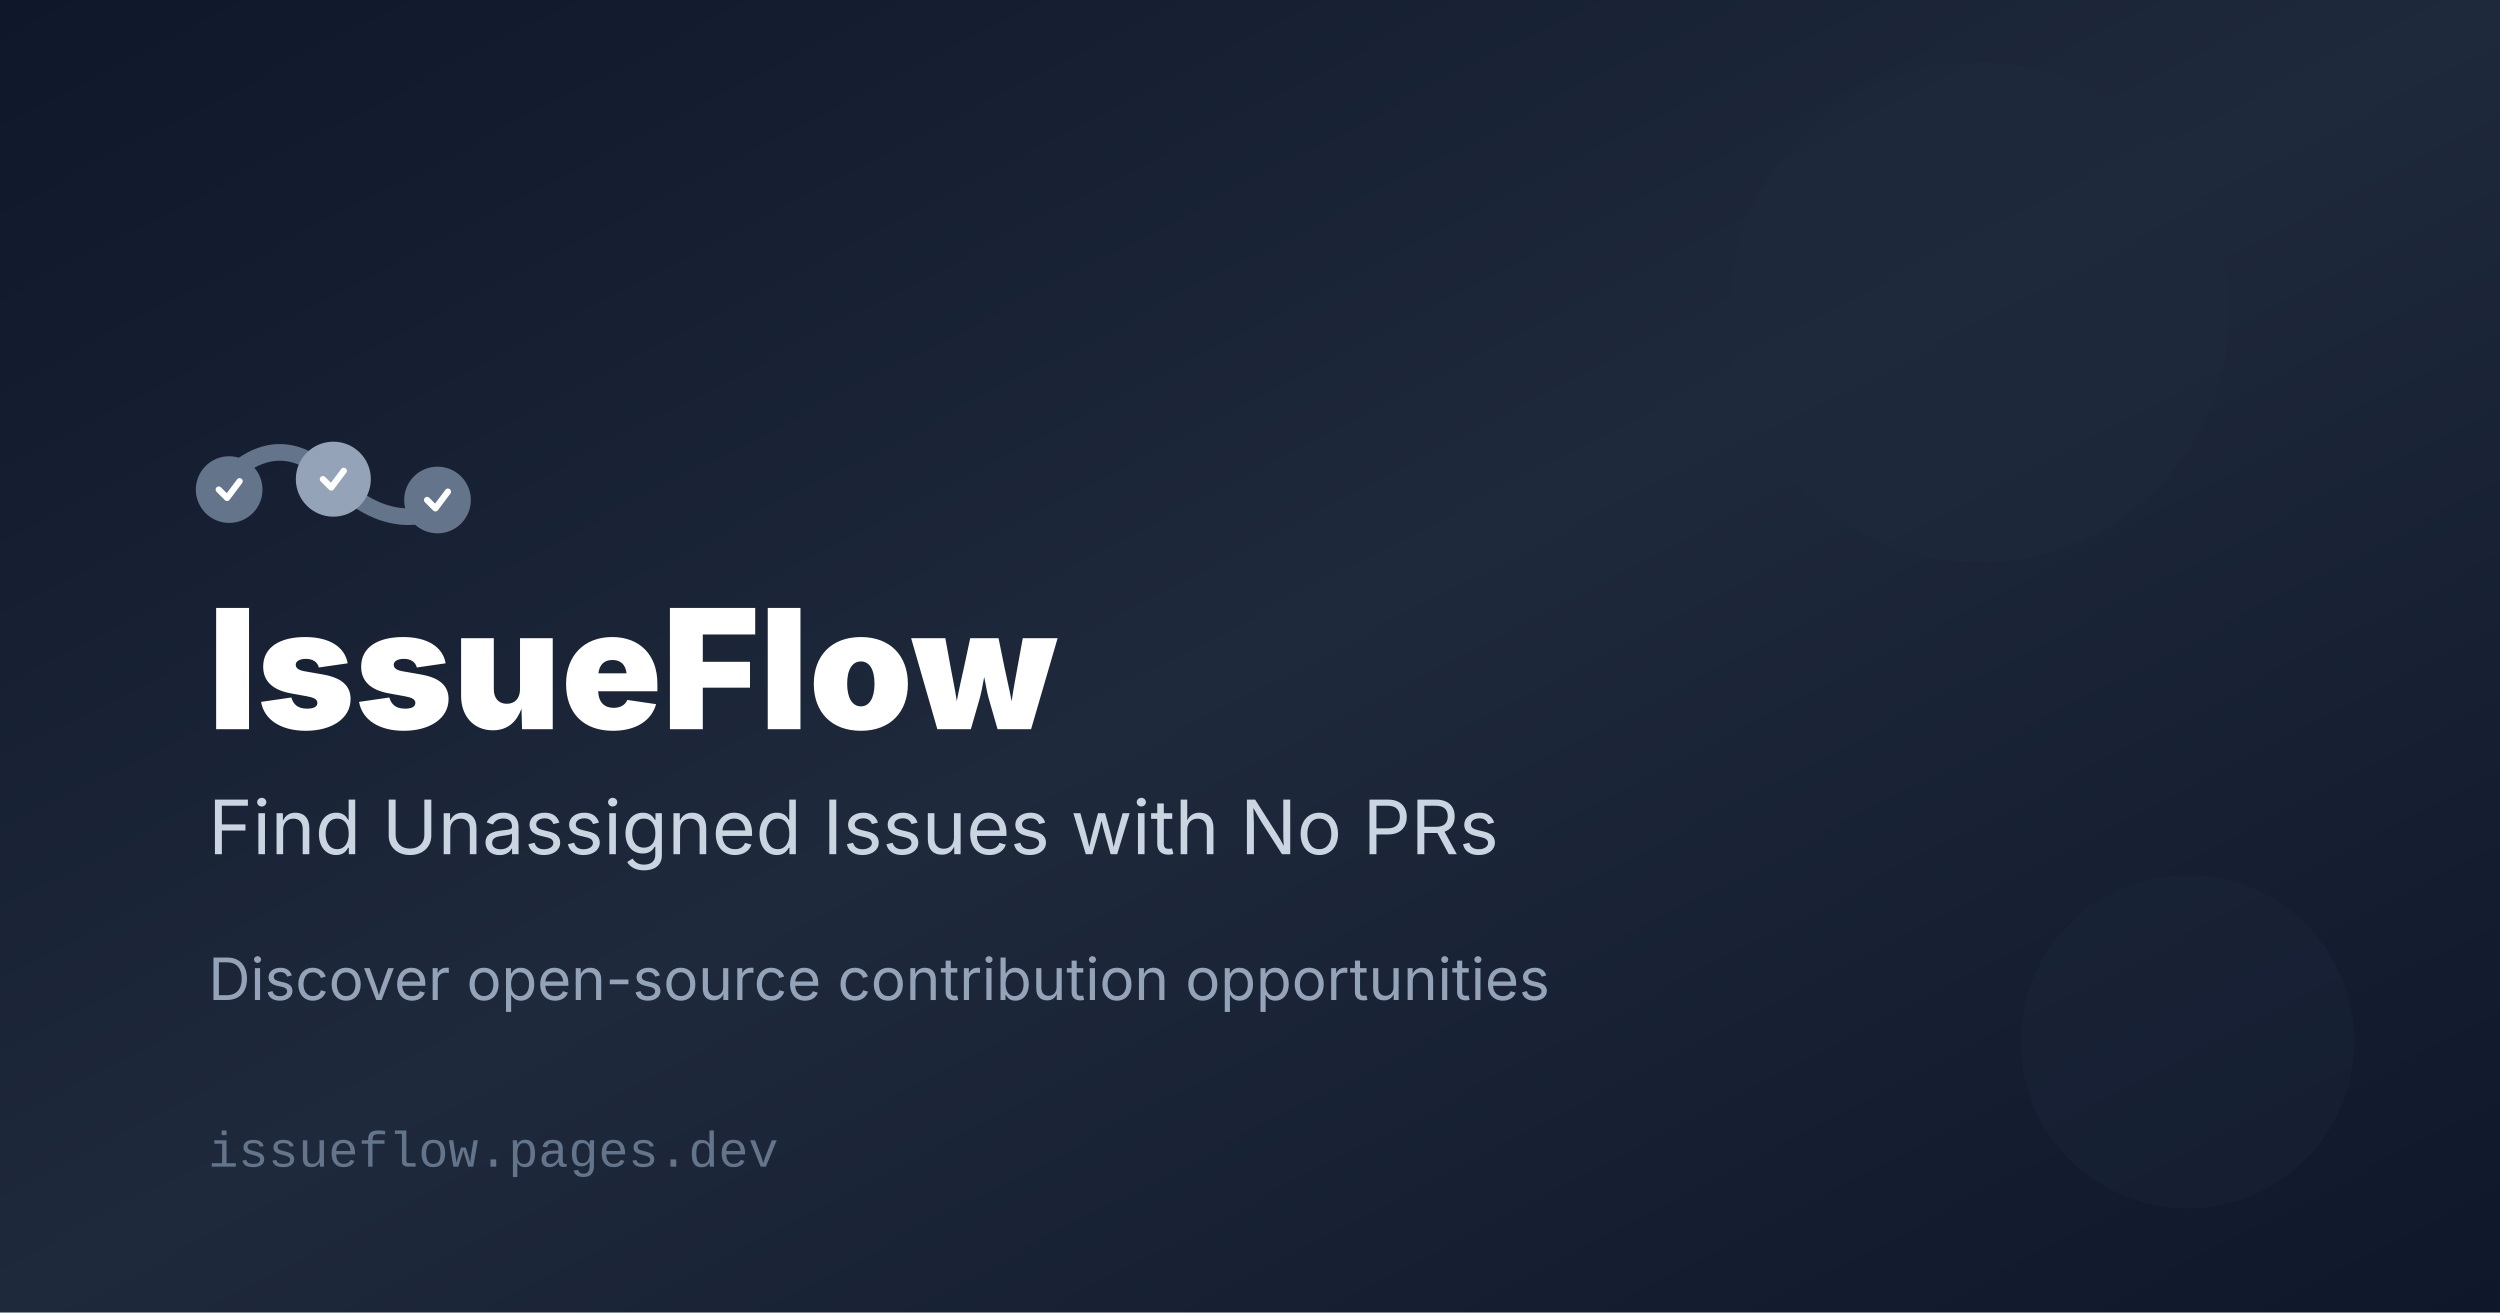
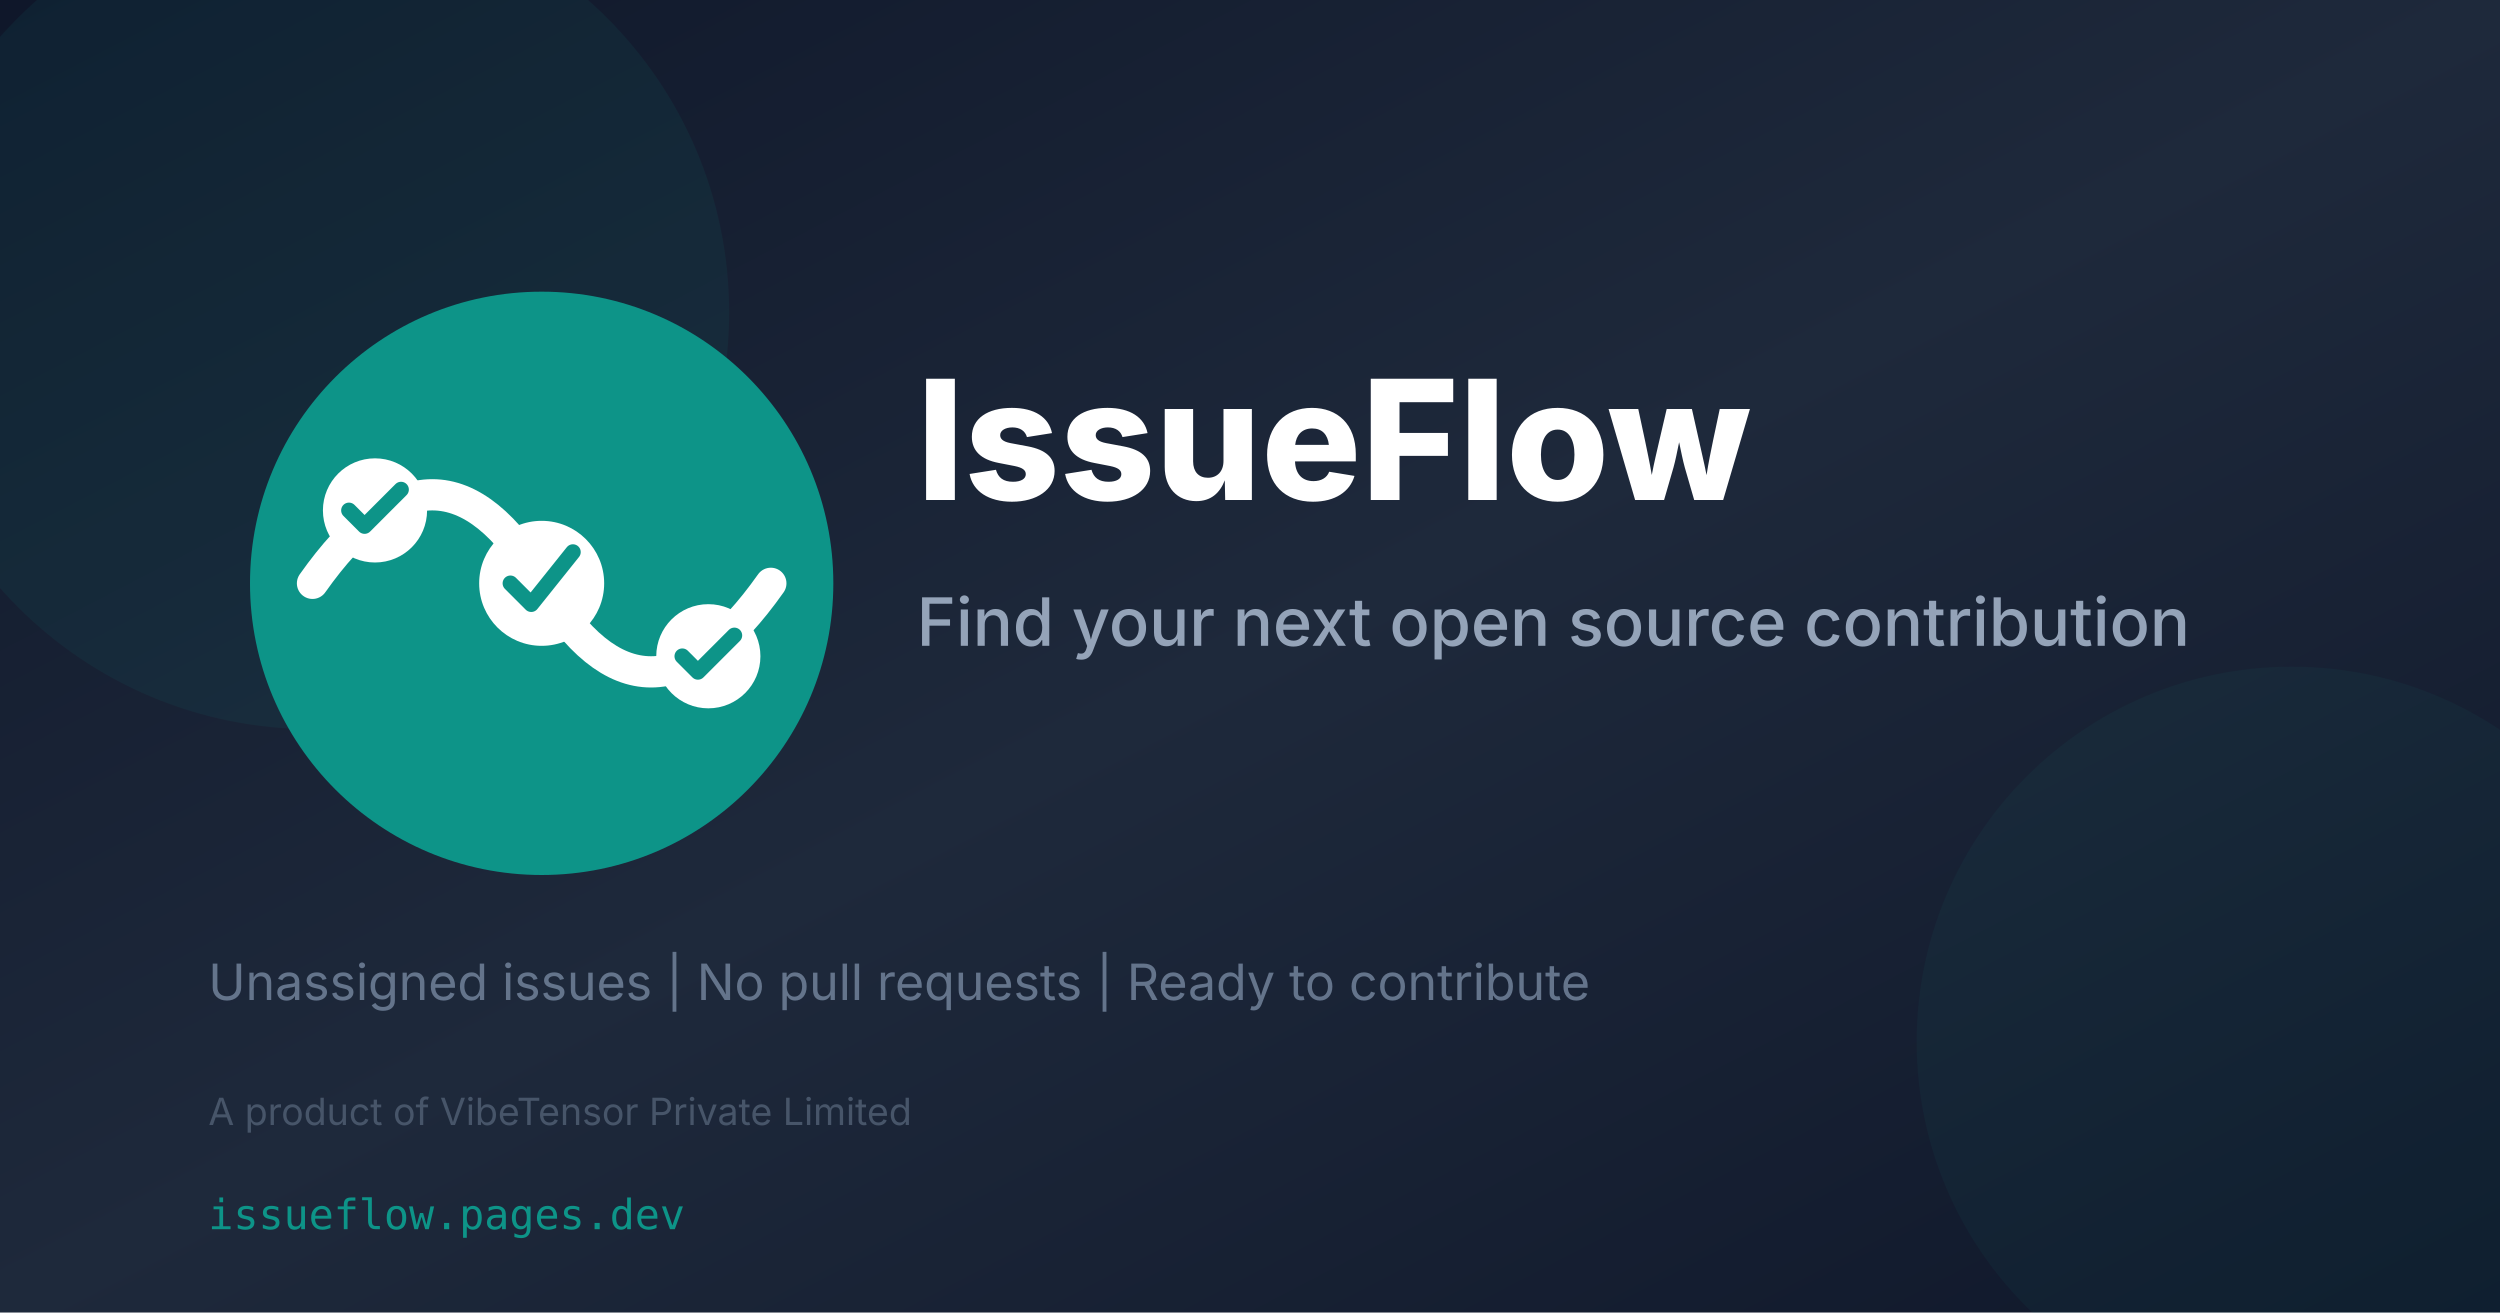
<svg xmlns="http://www.w3.org/2000/svg" width="1200" height="630">
  <defs>
    <linearGradient id="bgGradient" x1="0%" y1="0%" x2="100%" y2="100%">
-       <stop offset="0%" style="stop-color:#0f172a;stop-opacity:1" />
-       <stop offset="50%" style="stop-color:#1e293b;stop-opacity:1" />
-       <stop offset="100%" style="stop-color:#0f172a;stop-opacity:1" />
+       <stop offset="0%" style="stop-color:#0f172a" />
+       <stop offset="50%" style="stop-color:#1e293b" />
+       <stop offset="100%" style="stop-color:#0f172a" />
    </linearGradient>
  </defs>
  <rect width="1200" height="630" fill="url(#bgGradient)" />
-   <g transform="translate(100, 200)">
-     <path d="M 0 40 Q 30 0, 60 30 T 120 40" stroke="#64748b" stroke-width="8" fill="none" stroke-linecap="round" />
-     <circle cx="10" cy="35" r="16" fill="#64748b" />
-     <circle cx="60" cy="30" r="18" fill="#94a3b8" />
-     <circle cx="110" cy="40" r="16" fill="#64748b" />
-     <path d="M 5 35 L 9 39 L 15 31" stroke="#fff" stroke-width="3" fill="none" stroke-linecap="round" stroke-linejoin="round" />
-     <path d="M 55 30 L 59 34 L 65 26" stroke="#fff" stroke-width="3" fill="none" stroke-linecap="round" stroke-linejoin="round" />
-     <path d="M 105 40 L 109 44 L 115 36" stroke="#fff" stroke-width="3" fill="none" stroke-linecap="round" stroke-linejoin="round" />
+   <circle cx="150" cy="150" r="200" fill="#0d9488" opacity="0.08" />
+   <circle cx="1100" cy="500" r="180" fill="#0d9488" opacity="0.06" />
+   <g transform="translate(100, 120) scale(2.5)">
+     <circle cx="64" cy="64" r="56" fill="#0d9488" />
+     <path d="M 20 64 Q 44 30, 64 64 Q 84 98, 108 64" stroke="#ffffff" stroke-width="6" fill="none" stroke-linecap="round" />
+     <circle cx="32" cy="50" r="10" fill="#ffffff" />
+     <circle cx="64" cy="64" r="12" fill="#ffffff" />
+     <circle cx="96" cy="78" r="10" fill="#ffffff" />
+     <path d="M 27 50 L 30 53 L 37 46" stroke="#0d9488" stroke-width="3" fill="none" stroke-linecap="round" stroke-linejoin="round" />
+     <path d="M 58 64 L 62 68 L 70 58" stroke="#0d9488" stroke-width="3" fill="none" stroke-linecap="round" stroke-linejoin="round" />
+     <path d="M 91 78 L 94 81 L 101 74" stroke="#0d9488" stroke-width="3" fill="none" stroke-linecap="round" stroke-linejoin="round" />
  </g>
-   <text x="100" y="350" font-family="system-ui, -apple-system, sans-serif" font-size="80" font-weight="900" fill="#ffffff">
+   <text x="440" y="240" font-family="system-ui, -apple-system, 'Segoe UI', sans-serif" font-size="80" font-weight="800" fill="#ffffff">
    IssueFlow
  </text>
-   <text x="100" y="410" font-family="system-ui, -apple-system, sans-serif" font-size="36" fill="#cbd5e1">
-     Find Unassigned Issues with No PRs
+   <text x="440" y="310" font-family="system-ui, -apple-system, 'Segoe UI', sans-serif" font-size="32" font-weight="500" fill="#94a3b8">
+     Find your next open source contribution
  </text>
-   <text x="100" y="480" font-family="system-ui, -apple-system, sans-serif" font-size="28" fill="#94a3b8">
-     Discover open-source contribution opportunities
+   <text x="100" y="480" font-family="system-ui, -apple-system, 'Segoe UI', sans-serif" font-size="24" fill="#64748b">
+     Unassigned issues  |  No pull requests  |  Ready to contribute
  </text>
-   <text x="100" y="560" font-family="system-ui, -apple-system, 'Courier New', monospace" font-size="24" fill="#64748b">
+   <text x="100" y="540" font-family="system-ui, -apple-system, 'Segoe UI', sans-serif" font-size="18" fill="#475569">
+     A product of VibeTensor Private Limited
+   </text>
+   <text x="100" y="590" font-family="ui-monospace, 'SF Mono', monospace" font-size="20" fill="#0d9488">
    issueflow.pages.dev
  </text>
-   <circle cx="950" cy="150" r="120" fill="#1e293b" opacity="0.5" />
-   <circle cx="1050" cy="500" r="80" fill="#1e293b" opacity="0.3" />
</svg>
